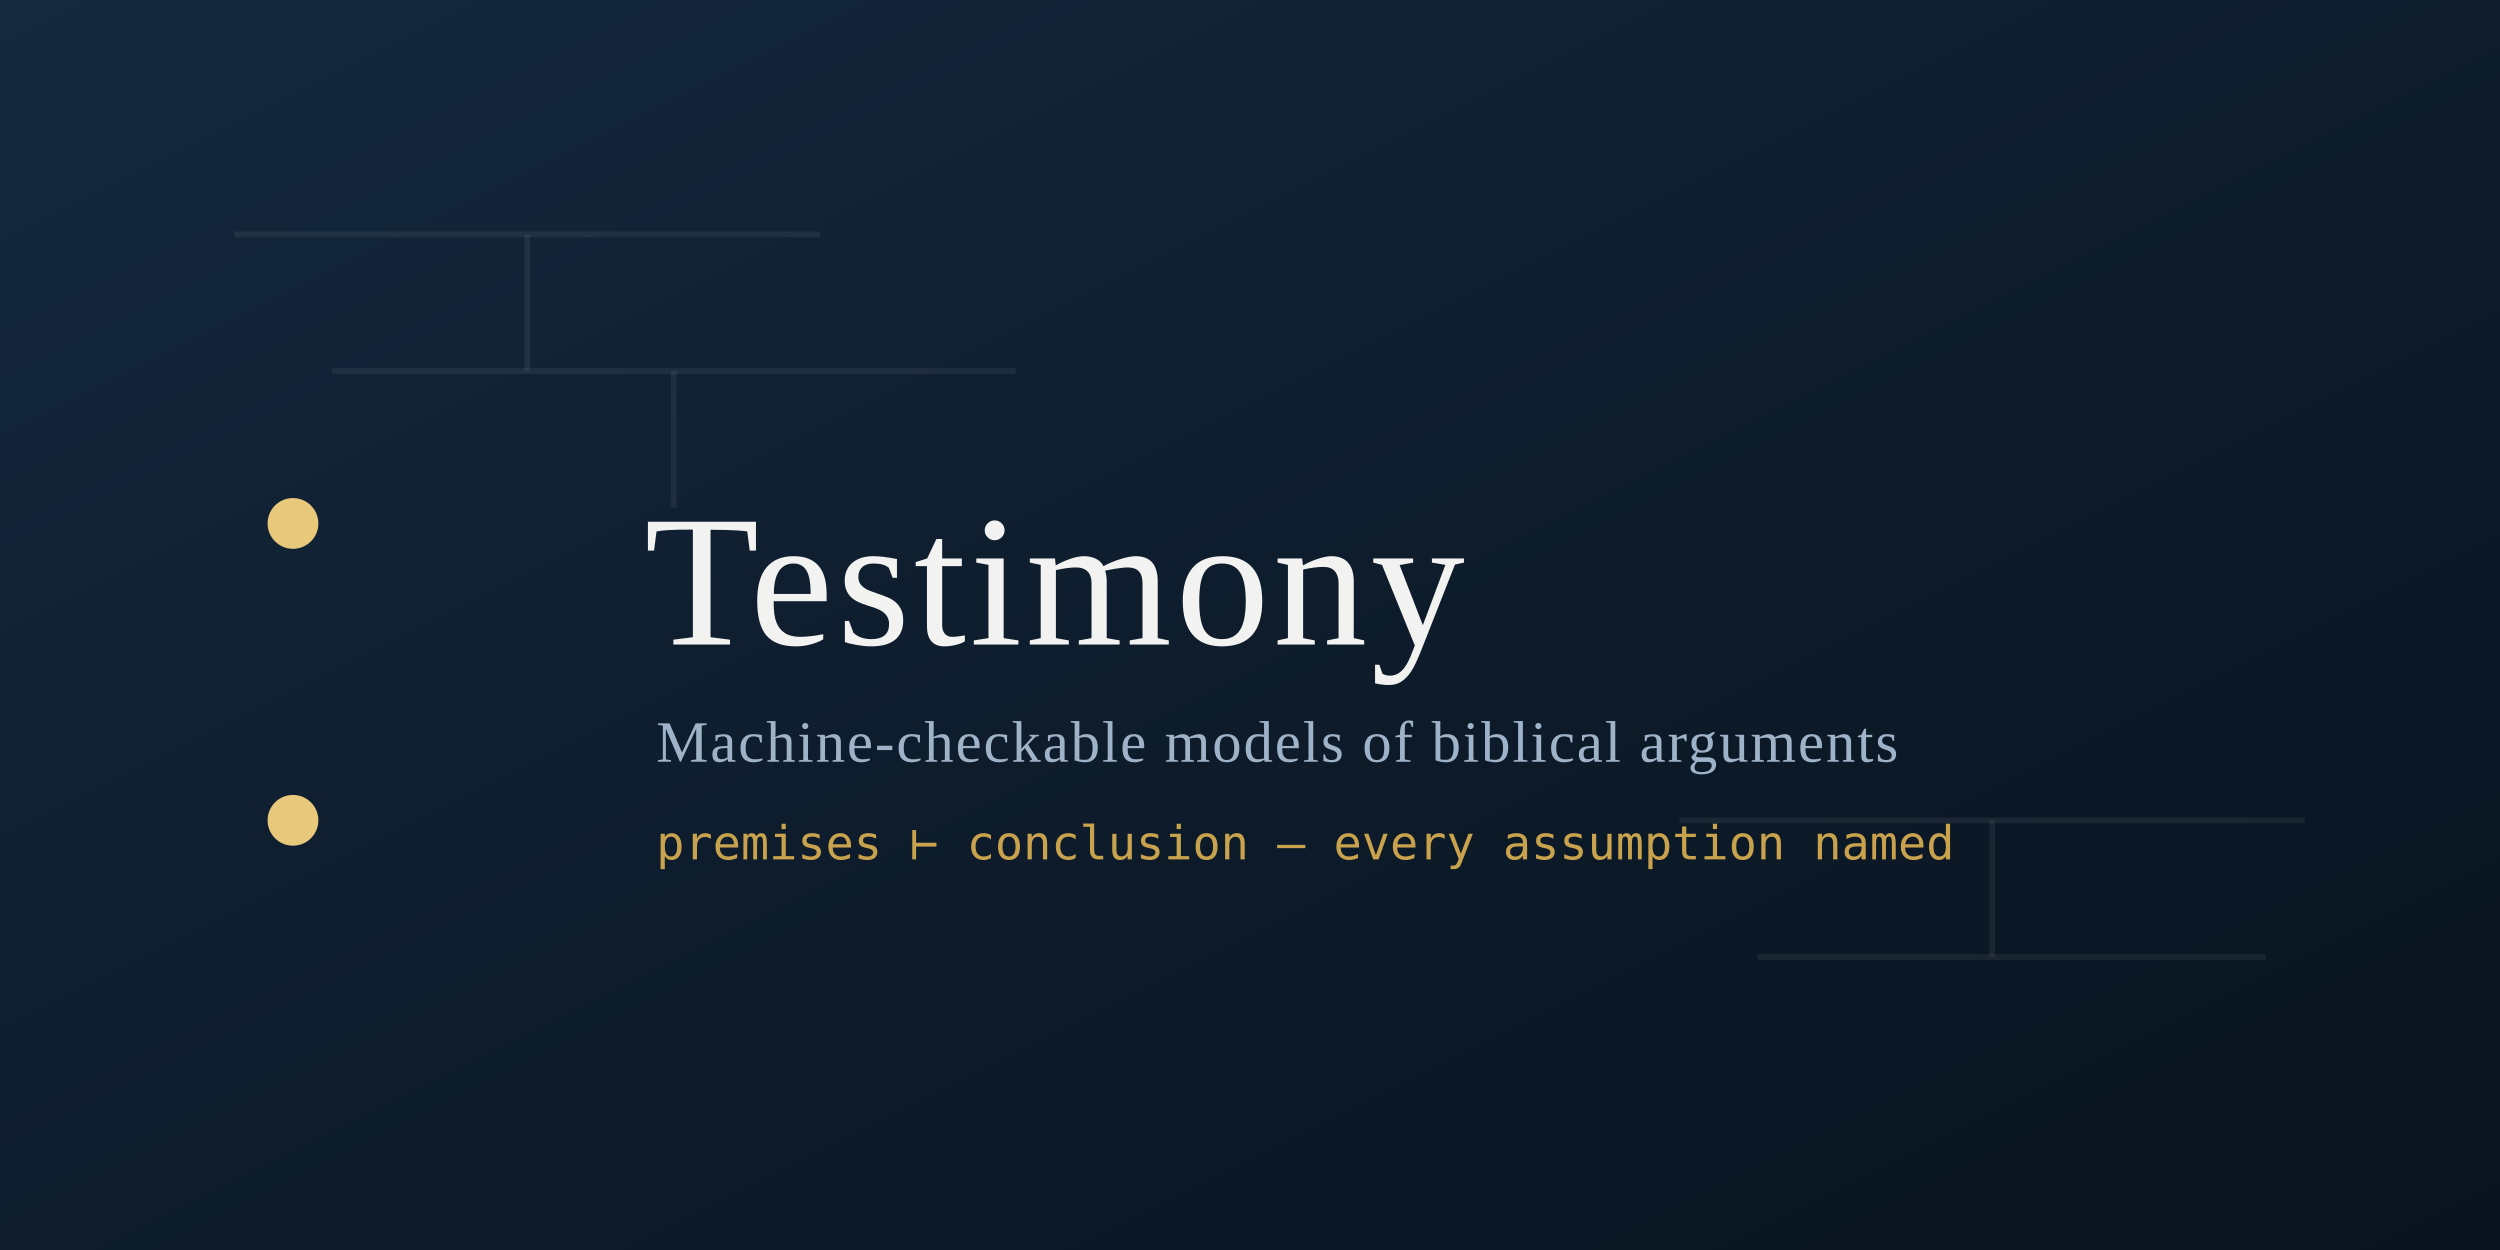
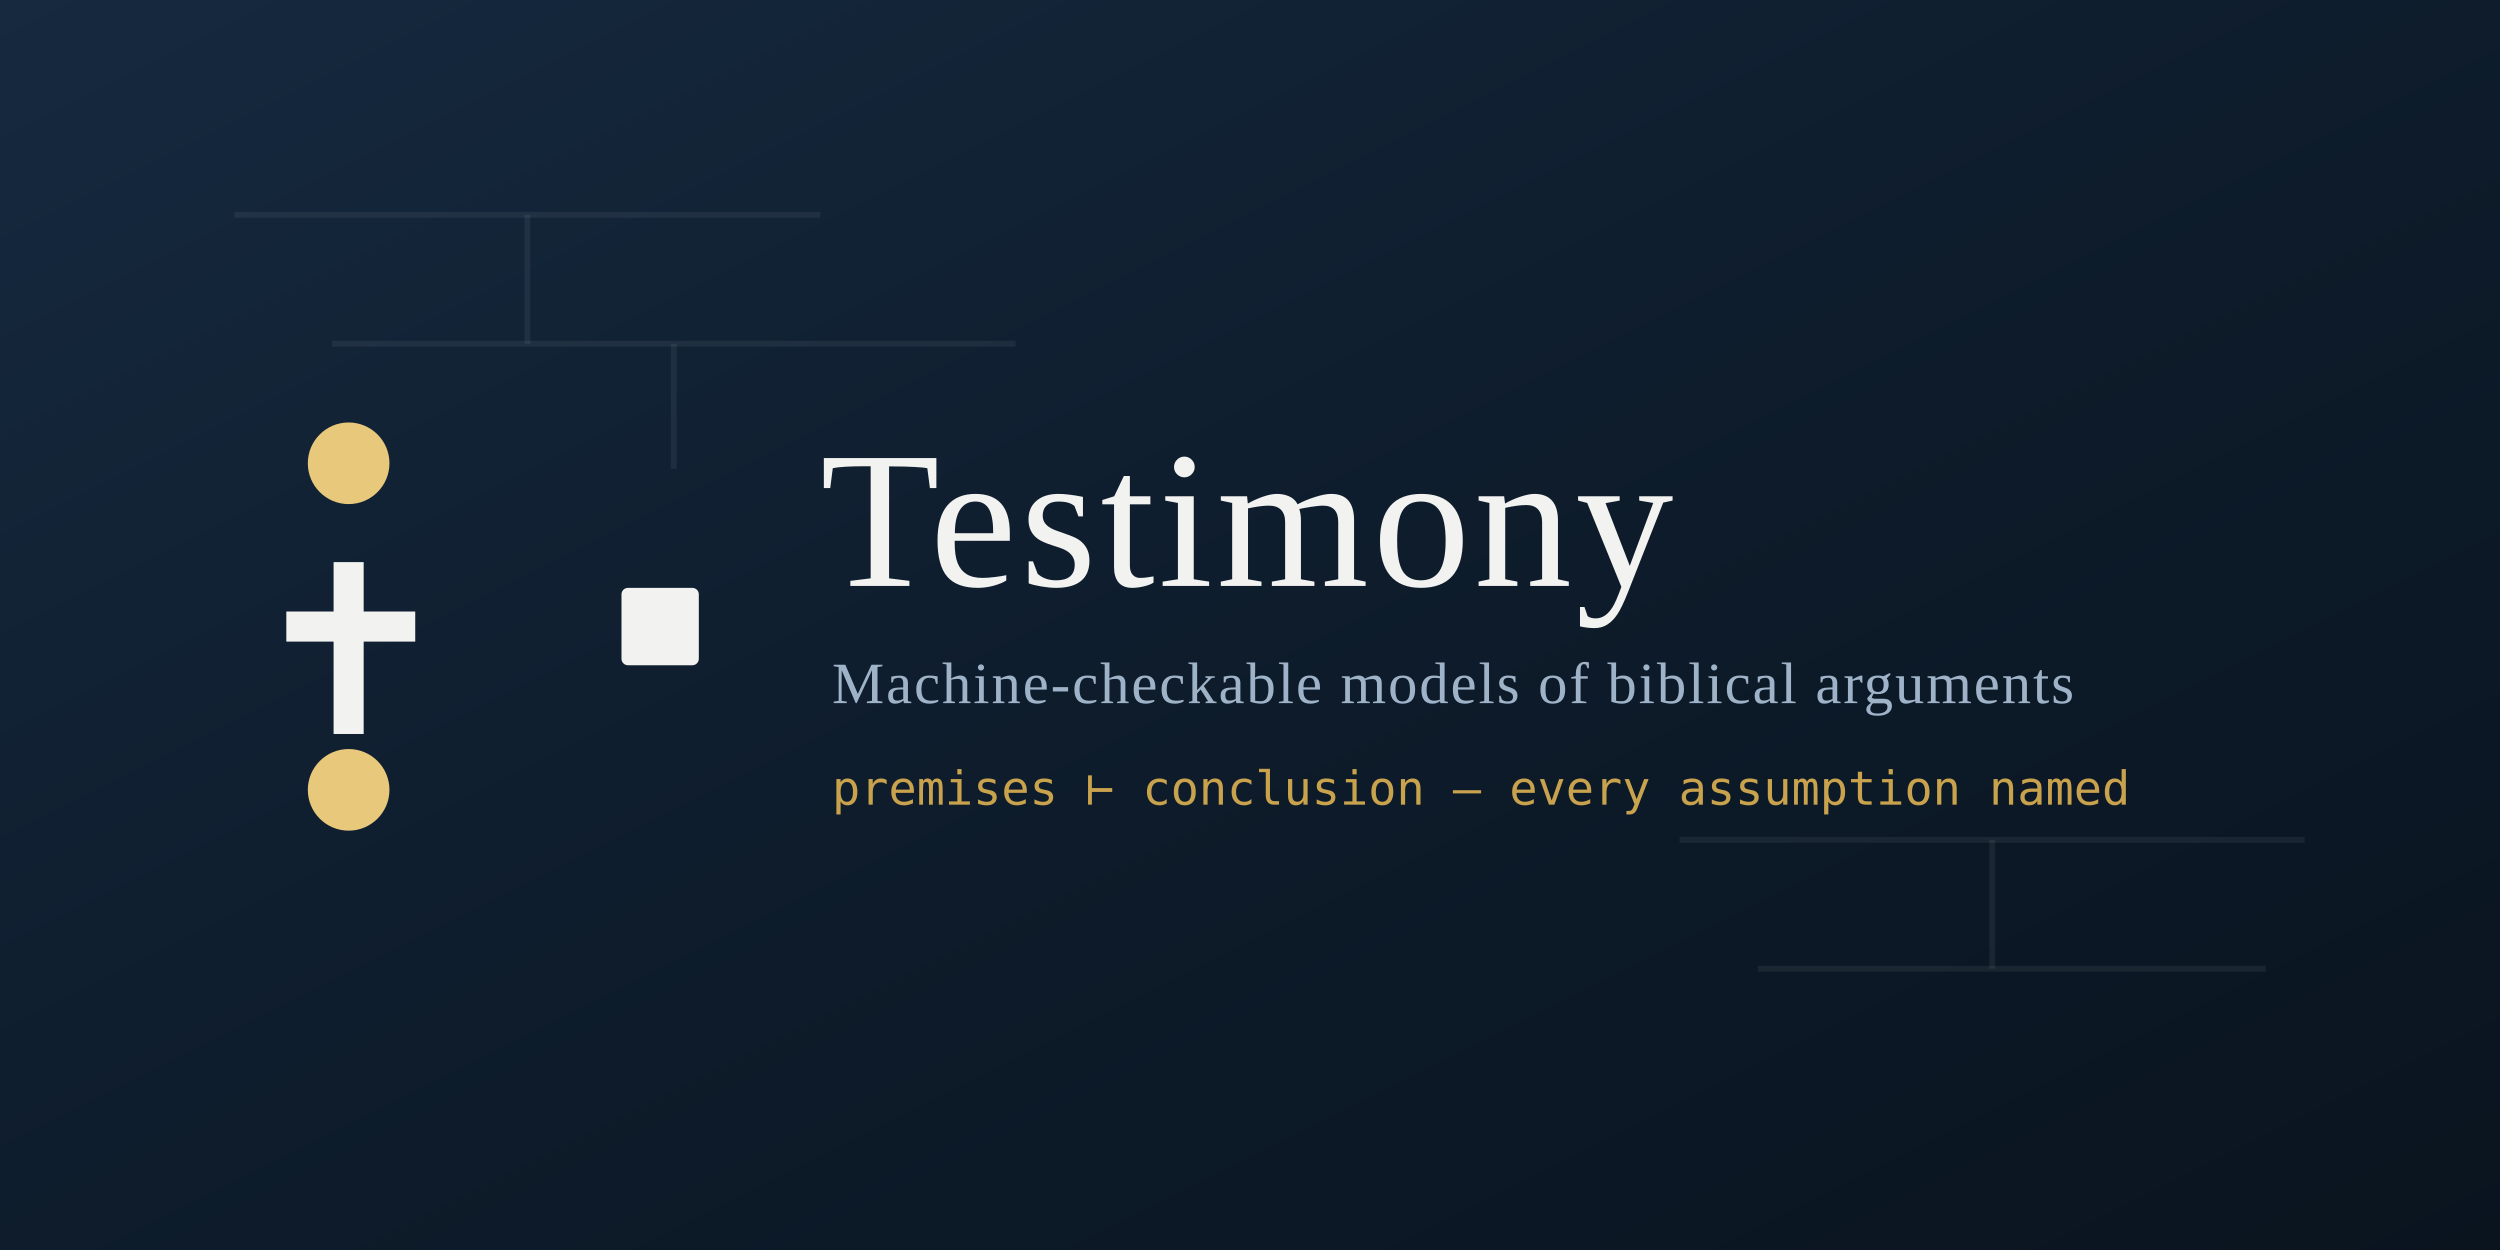
<svg xmlns="http://www.w3.org/2000/svg" viewBox="0 0 1280 640" width="1280" height="640">
  <defs>
    <linearGradient id="bg" x1="0" y1="0" x2="1" y2="1">
      <stop offset="0%" stop-color="#16293f" />
      <stop offset="55%" stop-color="#0d1b2a" />
      <stop offset="100%" stop-color="#0a141f" />
    </linearGradient>
    <linearGradient id="gold" x1="0" y1="0" x2="1" y2="0">
      <stop offset="0%" stop-color="#e8c87a" />
      <stop offset="100%" stop-color="#c9a24d" />
    </linearGradient>
  </defs>
  <rect width="1280" height="640" fill="url(#bg)" />
  <g stroke="#ffffff" stroke-opacity="0.06" stroke-width="3" fill="none">
-     <line x1="120" y1="120" x2="420" y2="120" />
-     <line x1="270" y1="120" x2="270" y2="190" />
-     <line x1="170" y1="190" x2="520" y2="190" />
-     <line x1="345" y1="190" x2="345" y2="260" />
-     <line x1="860" y1="420" x2="1180" y2="420" />
-     <line x1="1020" y1="420" x2="1020" y2="490" />
-     <line x1="900" y1="490" x2="1160" y2="490" />
+     <line x1="120" y1="110" x2="420" y2="110" />
+     <line x1="270" y1="110" x2="270" y2="176" />
+     <line x1="170" y1="176" x2="520" y2="176" />
+     <line x1="345" y1="176" x2="345" y2="240" />
+     <line x1="860" y1="430" x2="1180" y2="430" />
+     <line x1="1020" y1="430" x2="1020" y2="496" />
+     <line x1="900" y1="496" x2="1160" y2="496" />
  </g>
-   <g stroke="url(#gold)" stroke-width="16" stroke-linecap="round" fill="none">
-     <line x1="150" y1="268" x2="150" y2="420" />
-     <line x1="150" y1="344" x2="282" y2="344" />
+   <g transform="translate(96,180) scale(0.55)">
+     <g stroke="url(#gold)" stroke-width="52" stroke-linecap="round" fill="none">
+       <line x1="150" y1="104" x2="150" y2="408" />
+       <line x1="92" y1="256" x2="388" y2="256" />
+     </g>
+     <circle cx="150" cy="104" r="38" fill="#e8c87a" />
+     <circle cx="150" cy="408" r="38" fill="#e8c87a" />
+     <g stroke="#f2f2f0" stroke-width="28" stroke-linecap="butt" fill="none">
+       <line x1="150" y1="196" x2="150" y2="356" />
+       <line x1="92" y1="256" x2="212" y2="256" />
+     </g>
+     <rect x="404" y="220" width="72" height="72" rx="6" fill="#f2f2f0" />
  </g>
-   <circle cx="150" cy="268" r="13" fill="#e8c87a" />
-   <circle cx="150" cy="420" r="13" fill="#e8c87a" />
-   <text x="330" y="330" font-family="Georgia, 'Times New Roman', serif" font-size="96" fill="#f2f2f0" letter-spacing="2">Testimony</text>
-   <text x="336" y="390" font-family="Georgia, 'Times New Roman', serif" font-size="30" fill="#9fb3c8" letter-spacing="1">Machine-checkable models of biblical arguments</text>
-   <text x="336" y="440" font-family="'SF Mono', Menlo, monospace" font-size="24" fill="#c9a24d">premises ⊢ conclusion — every assumption named</text>
+   <text x="420" y="300" font-family="Georgia, 'Times New Roman', serif" font-size="100" fill="#f2f2f0" letter-spacing="2">Testimony</text>
+   <text x="426" y="360" font-family="Georgia, 'Times New Roman', serif" font-size="30" fill="#9fb3c8" letter-spacing="1">Machine-checkable models of biblical arguments</text>
+   <text x="426" y="412" font-family="'SF Mono', Menlo, monospace" font-size="24" fill="#c9a24d">premises ⊢ conclusion — every assumption named</text>
</svg>
